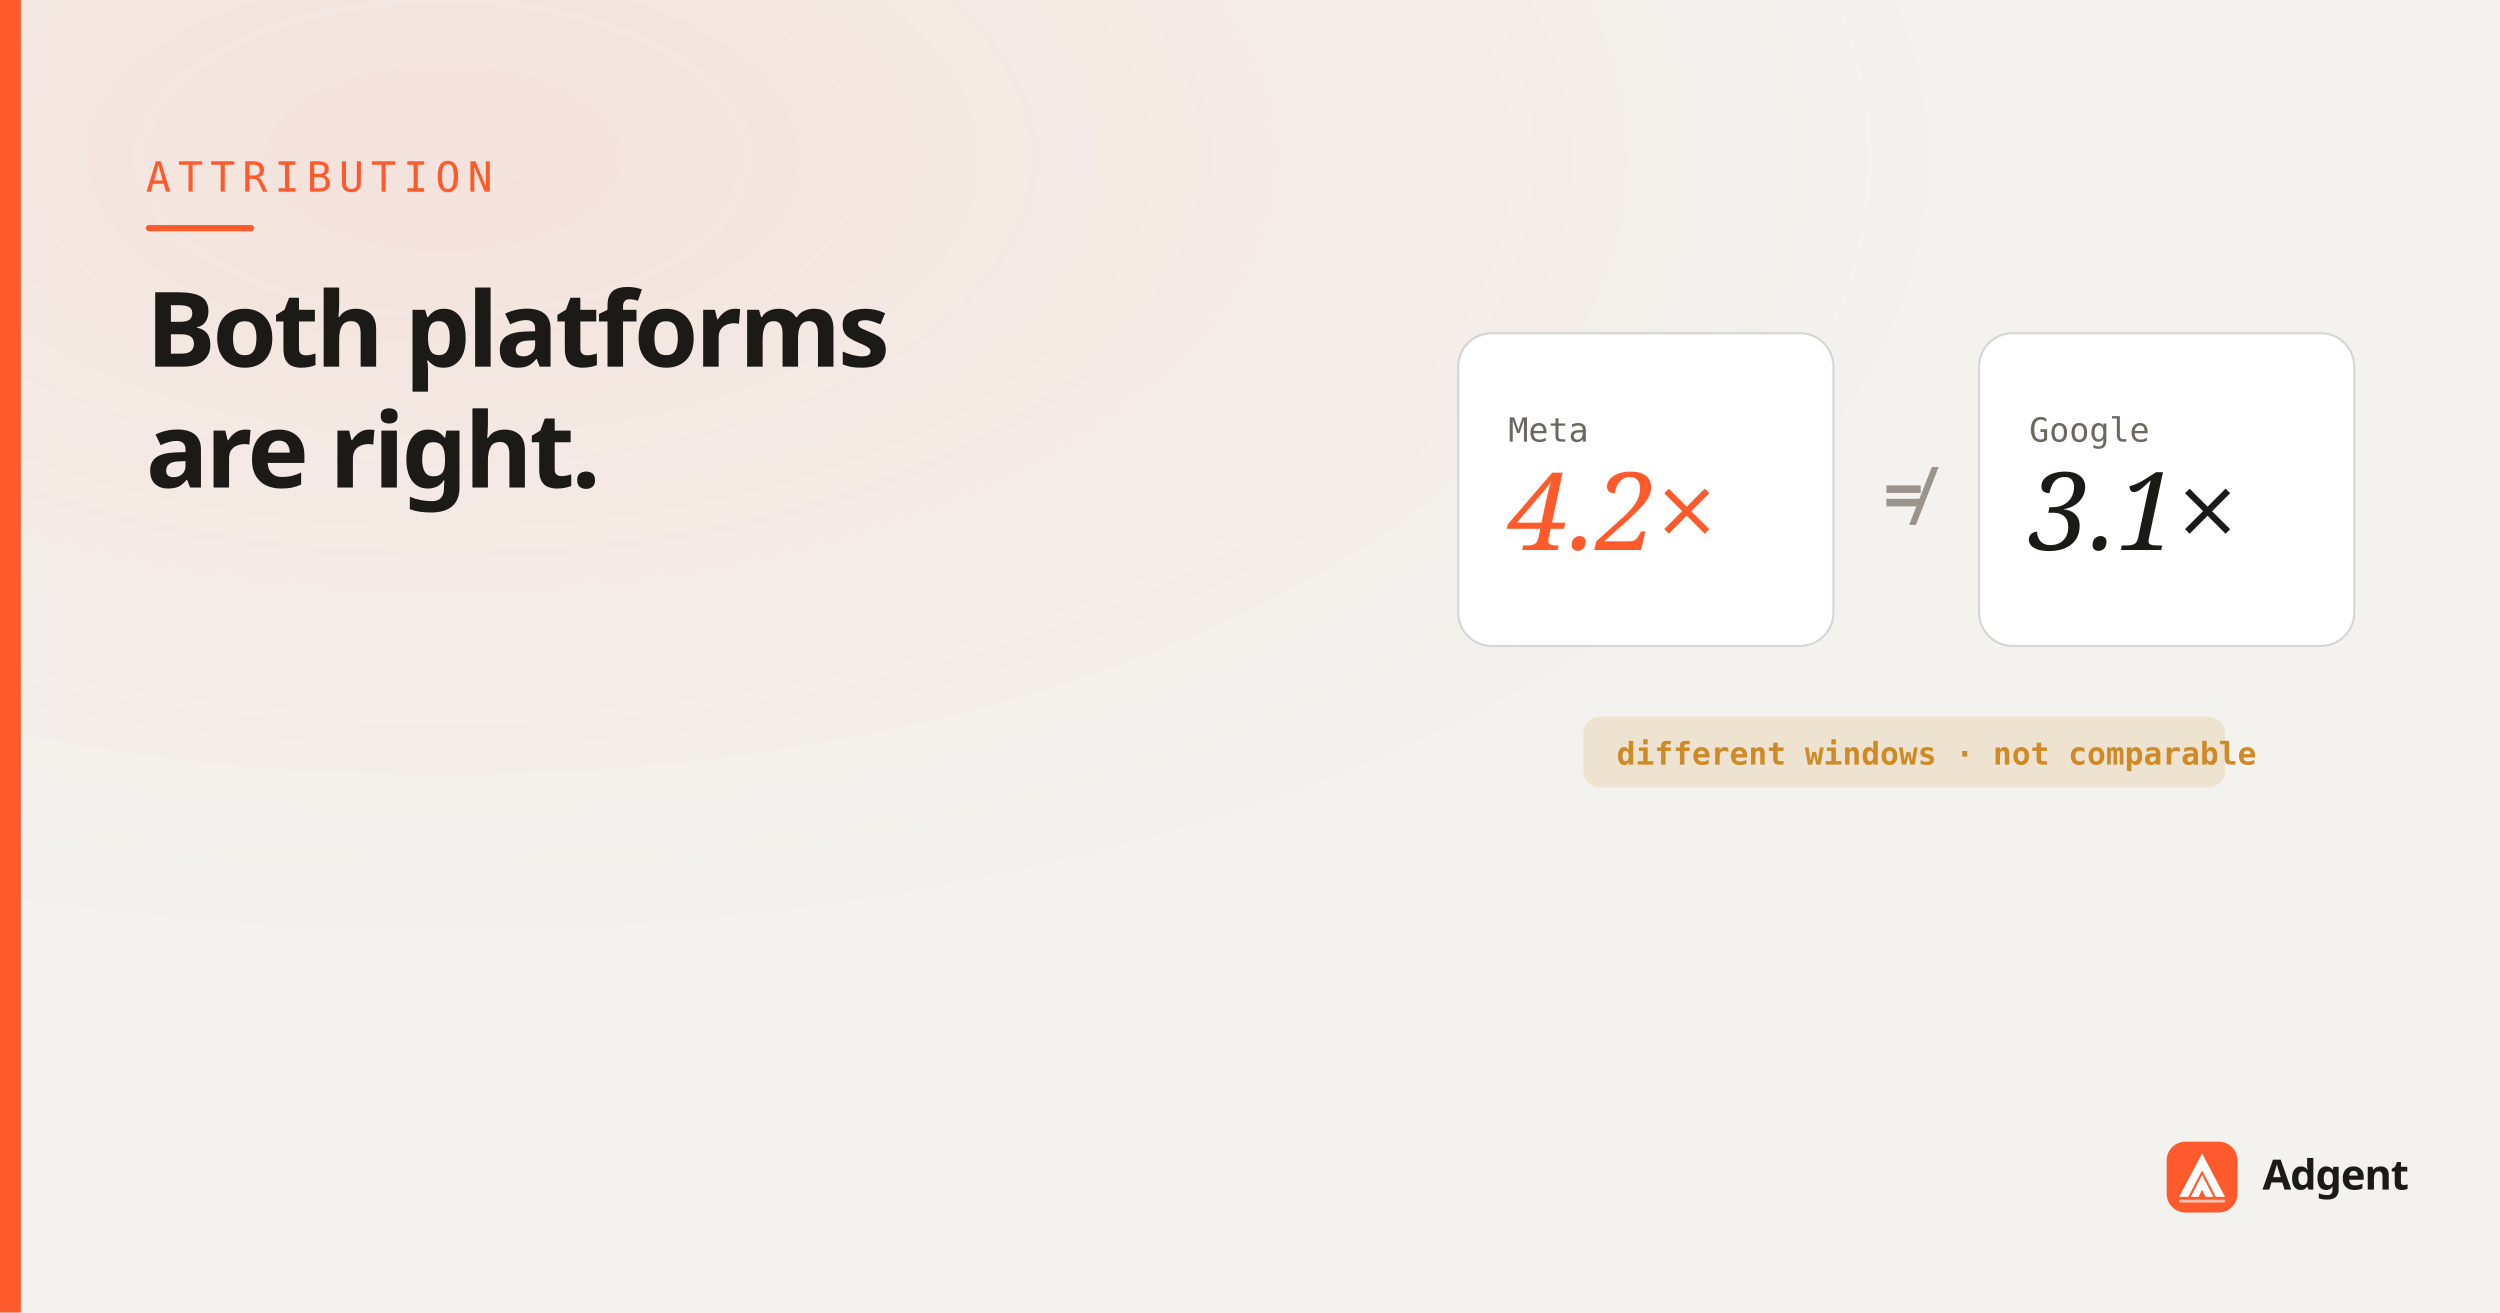
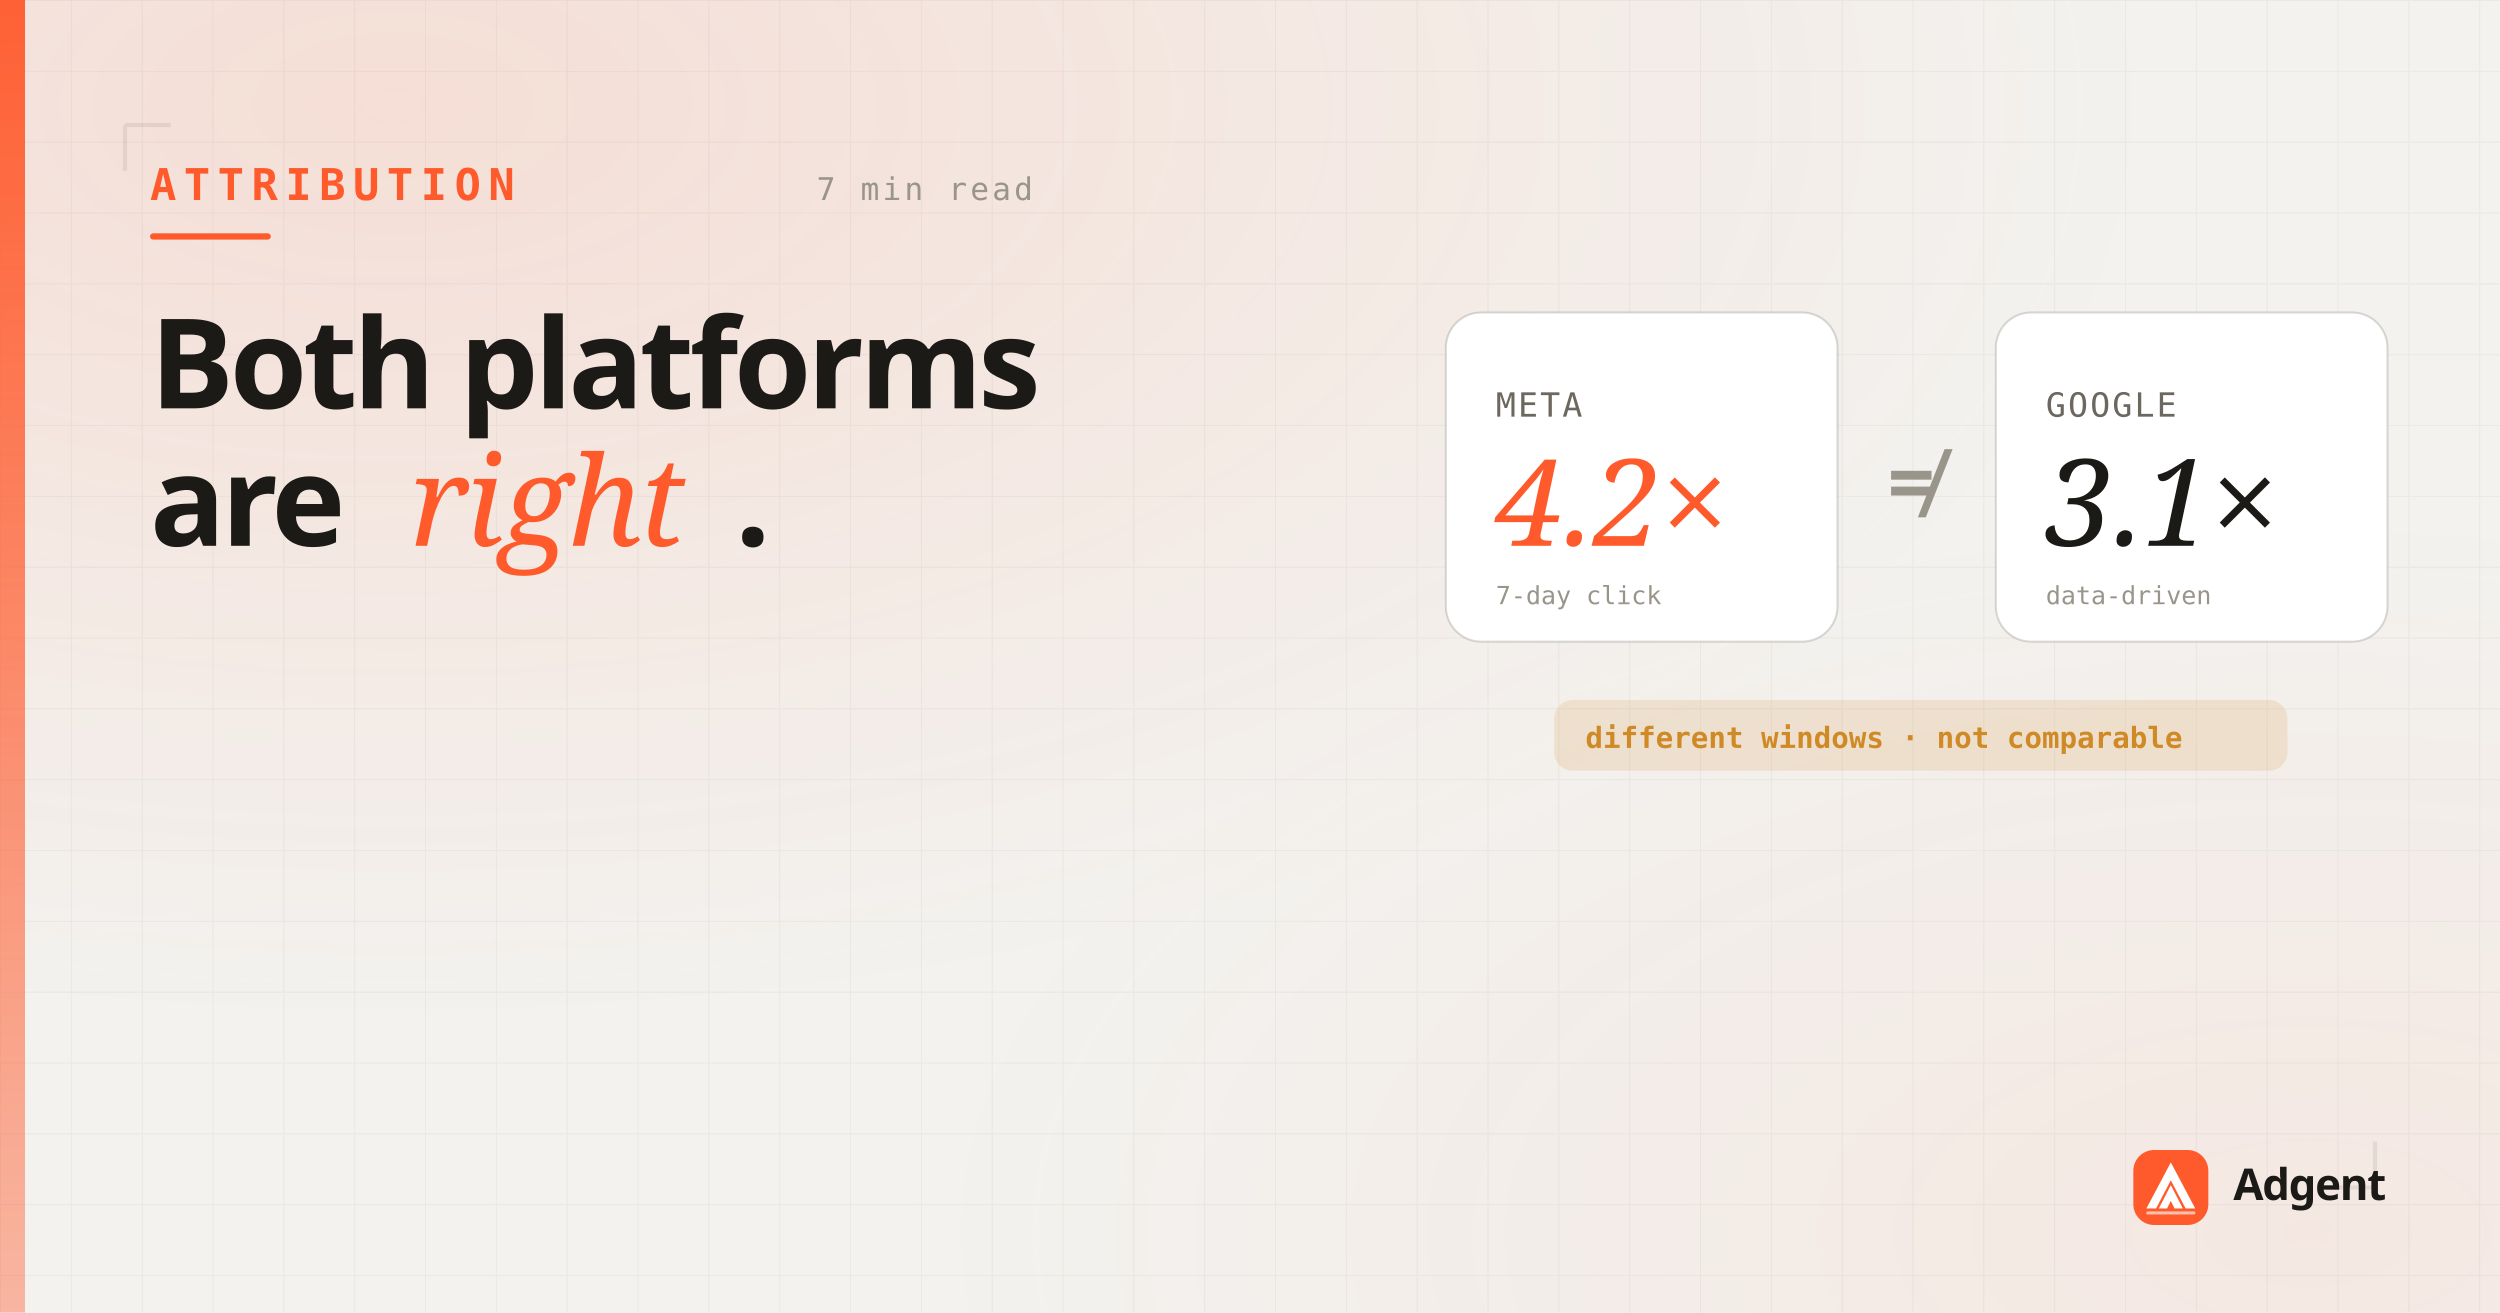
<svg xmlns="http://www.w3.org/2000/svg" viewBox="0 0 1200 630" role="img" preserveAspectRatio="xMidYMid slice">
-   <rect width="1200" height="630" fill="#f3f2ef" />
  <defs>
-     <radialGradient id="glow" cx="18%" cy="12%" r="60%">
-       <stop offset="0%" stop-color="#ff5a2c" stop-opacity="0.10" />
+     <pattern id="grid" width="34" height="34" patternUnits="userSpaceOnUse">
+       <path d="M34 0 H0 V34" fill="none" stroke="rgba(28,25,20,0.045)" stroke-width="1" />
+     </pattern>
+     <radialGradient id="glow" cx="16%" cy="8%" r="70%">
+       <stop offset="0%" stop-color="#ff5a2c" stop-opacity="0.13" />
+       <stop offset="100%" stop-color="#ff5a2c" stop-opacity="0" />
+     </radialGradient>
+     <radialGradient id="glow2" cx="92%" cy="94%" r="55%">
+       <stop offset="0%" stop-color="#ff5a2c" stop-opacity="0.07" />
      <stop offset="100%" stop-color="#ff5a2c" stop-opacity="0" />
    </radialGradient>
    <linearGradient id="fade" x1="0" y1="0" x2="0" y2="1">
-       <stop offset="0%" stop-color="#ff5a2c" stop-opacity="0.9" />
-       <stop offset="100%" stop-color="#ff5a2c" stop-opacity="0.35" />
+       <stop offset="0%" stop-color="#ff5a2c" stop-opacity="0.95" />
+       <stop offset="100%" stop-color="#ff5a2c" stop-opacity="0.4" />
+     </linearGradient>
+     <linearGradient id="barGrad" x1="0" y1="1" x2="0" y2="0">
+       <stop offset="0%" stop-color="#16935a" stop-opacity="0.75" />
+       <stop offset="100%" stop-color="#16935a" stop-opacity="1" />
    </linearGradient>
  </defs>
+   <rect width="1200" height="630" fill="#f3f2ef" />
+   <rect width="1200" height="630" fill="url(#grid)" />
  <rect width="1200" height="630" fill="url(#glow)" />
-   <rect x="0" y="0" width="10" height="630" fill="#ff5a2c" />
-   <text x="70" y="92" font-family="'Geist Mono',monospace" font-size="20" font-weight="500" letter-spacing="3.4" fill="#ff5a2c">ATTRIBUTION</text>
-   <rect x="70" y="108" width="52" height="3" rx="1.5" fill="#ff5a2c" />
-   <text x="70" y="176" font-family="'Plus Jakarta Sans',sans-serif" font-size="50" font-weight="700" letter-spacing="-1.6" fill="#1c1a17">Both platforms</text>
-   <text x="70" y="234" font-family="'Plus Jakarta Sans',sans-serif" font-size="50" font-weight="700" letter-spacing="-1.6" fill="#1c1a17">are right.</text>
-   <g transform="translate(700,160)">
+   <rect width="1200" height="630" fill="url(#glow2)" />
+   <rect x="0" y="0" width="12" height="630" fill="url(#fade)" />
+   <path d="M60 60 h22 M60 60 v22" stroke="rgba(28,25,20,0.16)" stroke-width="2" fill="none" opacity="0.5" />
+   <path d="M1140 570 h-22 M1140 570 v-22" stroke="rgba(28,25,20,0.16)" stroke-width="2" fill="none" opacity="0.5" />
+   <g>
+     <text x="72" y="96" font-family="'Geist Mono',monospace" font-size="21" font-weight="600" letter-spacing="3.6" fill="#ff5a2c">ATTRIBUTION</text>
+     <rect x="72" y="112" width="58" height="3" rx="1.5" fill="#ff5a2c" />
+     <text x="392" y="96" font-family="'Geist Mono',monospace" font-size="15" letter-spacing="1.5" fill="#9a958a">7 min read</text>
+   </g>
+   <text x="72" y="196" font-family="'Plus Jakarta Sans',sans-serif" font-size="60" font-weight="700" font-style="normal" letter-spacing="-2" fill="#1c1a17">Both platforms</text>
+   <text x="72" y="262" font-family="'Plus Jakarta Sans',sans-serif" font-size="60" font-weight="700" font-style="normal" letter-spacing="-2" fill="#1c1a17">are </text>
+   <text x="196.8" y="262" font-family="'Fraunces',serif" font-size="60" font-weight="500" font-style="italic" letter-spacing="-1.4" fill="#ff5a2c">right</text>
+   <text x="352.8" y="262" font-family="'Plus Jakarta Sans',sans-serif" font-size="60" font-weight="700" font-style="normal" letter-spacing="-2" fill="#1c1a17">.</text>
+   <g transform="translate(694,150)">
    <g>
-       <rect x="0" y="0" width="180" height="150" rx="16" fill="#ffffff" stroke="rgba(28,25,20,0.16)" />
-       <text x="24" y="52" font-family="'Geist Mono',monospace" font-size="16" fill="#6c685f">Meta</text>
-       <text x="24" y="104" font-family="'Fraunces',serif" font-size="52" font-style="italic" font-weight="500" fill="#ff5a2c">4.2×</text>
+       <rect x="0" y="0" width="188" height="158" rx="17" fill="#ffffff" stroke="rgba(28,25,20,0.16)" />
+       <text x="24" y="50" font-family="'Geist Mono',monospace" font-size="16" letter-spacing="1" fill="#6c685f">META</text>
+       <text x="24" y="112" font-family="'Fraunces',serif" font-size="58" font-style="italic" font-weight="500" fill="#ff5a2c">4.2×</text>
+       <text x="24" y="140" font-family="'Geist Mono',monospace" font-size="12" fill="#9a958a">7-day click</text>
    </g>
-     <text x="204" y="90" font-family="'Plus Jakarta Sans',sans-serif" font-size="34" font-weight="700" fill="#9a958a">≠</text>
-     <g transform="translate(250,0)">
-       <rect x="0" y="0" width="180" height="150" rx="16" fill="#ffffff" stroke="rgba(28,25,20,0.16)" />
-       <text x="24" y="52" font-family="'Geist Mono',monospace" font-size="16" fill="#6c685f">Google</text>
-       <text x="24" y="104" font-family="'Fraunces',serif" font-size="52" font-style="italic" font-weight="500" fill="#1c1a17">3.1×</text>
+     <text x="212" y="96" font-family="'Plus Jakarta Sans',sans-serif" font-size="40" font-weight="700" fill="#9a958a">≠</text>
+     <g transform="translate(264,0)">
+       <rect x="0" y="0" width="188" height="158" rx="17" fill="#ffffff" stroke="rgba(28,25,20,0.16)" />
+       <text x="24" y="50" font-family="'Geist Mono',monospace" font-size="16" letter-spacing="1" fill="#6c685f">GOOGLE</text>
+       <text x="24" y="112" font-family="'Fraunces',serif" font-size="58" font-style="italic" font-weight="500" fill="#1c1a17">3.1×</text>
+       <text x="24" y="140" font-family="'Geist Mono',monospace" font-size="12" fill="#9a958a">data-driven</text>
    </g>
-     <rect x="60" y="184" width="308" height="34" rx="8" fill="rgba(207,138,38,0.15)" />
-     <text x="76" y="207" font-family="'Geist Mono',monospace" font-size="15" font-weight="600" fill="#cf8a26">different windows · not comparable</text>
+     <g transform="translate(52,186)">
+       <rect width="352" height="34" rx="9" fill="rgba(207,138,38,0.15)" />
+       <text x="15" y="23" font-family="'Geist Mono',monospace" font-size="14" font-weight="600" fill="#cf8a26">different windows · not comparable</text>
+     </g>
  </g>
-   <g transform="translate(1040,548)">
-     <rect width="34" height="34" rx="9" fill="#ff5a2c" />
-     <g transform="translate(17,17.5) scale(0.155) translate(-85,-82)">
+   <g transform="translate(1024,552)">
+     <rect width="36" height="36" rx="10" fill="#ff5a2c" />
+     <g transform="translate(18,18.5) scale(0.165) translate(-85,-82)">
      <path d="M14 140 L85 6 L156 140 L128 140 L85 58 L42 140 Z" fill="#fff" />
      <path d="M50 140 L85 72 L120 140 L96 140 L85 118 L74 140 Z" fill="#fff" />
      <path d="M18 153 L152 153" stroke="#fff" stroke-width="9" stroke-linecap="round" opacity="0.62" />
    </g>
-     <text x="46" y="23" font-family="'Plus Jakarta Sans',sans-serif" font-size="20" font-weight="800" letter-spacing="-0.5" fill="#1c1a17">Adgent</text>
+     <text x="48" y="24" font-family="'Plus Jakarta Sans',sans-serif" font-size="21" font-weight="800" letter-spacing="-0.6" fill="#1c1a17">Adgent</text>
  </g>
</svg>
